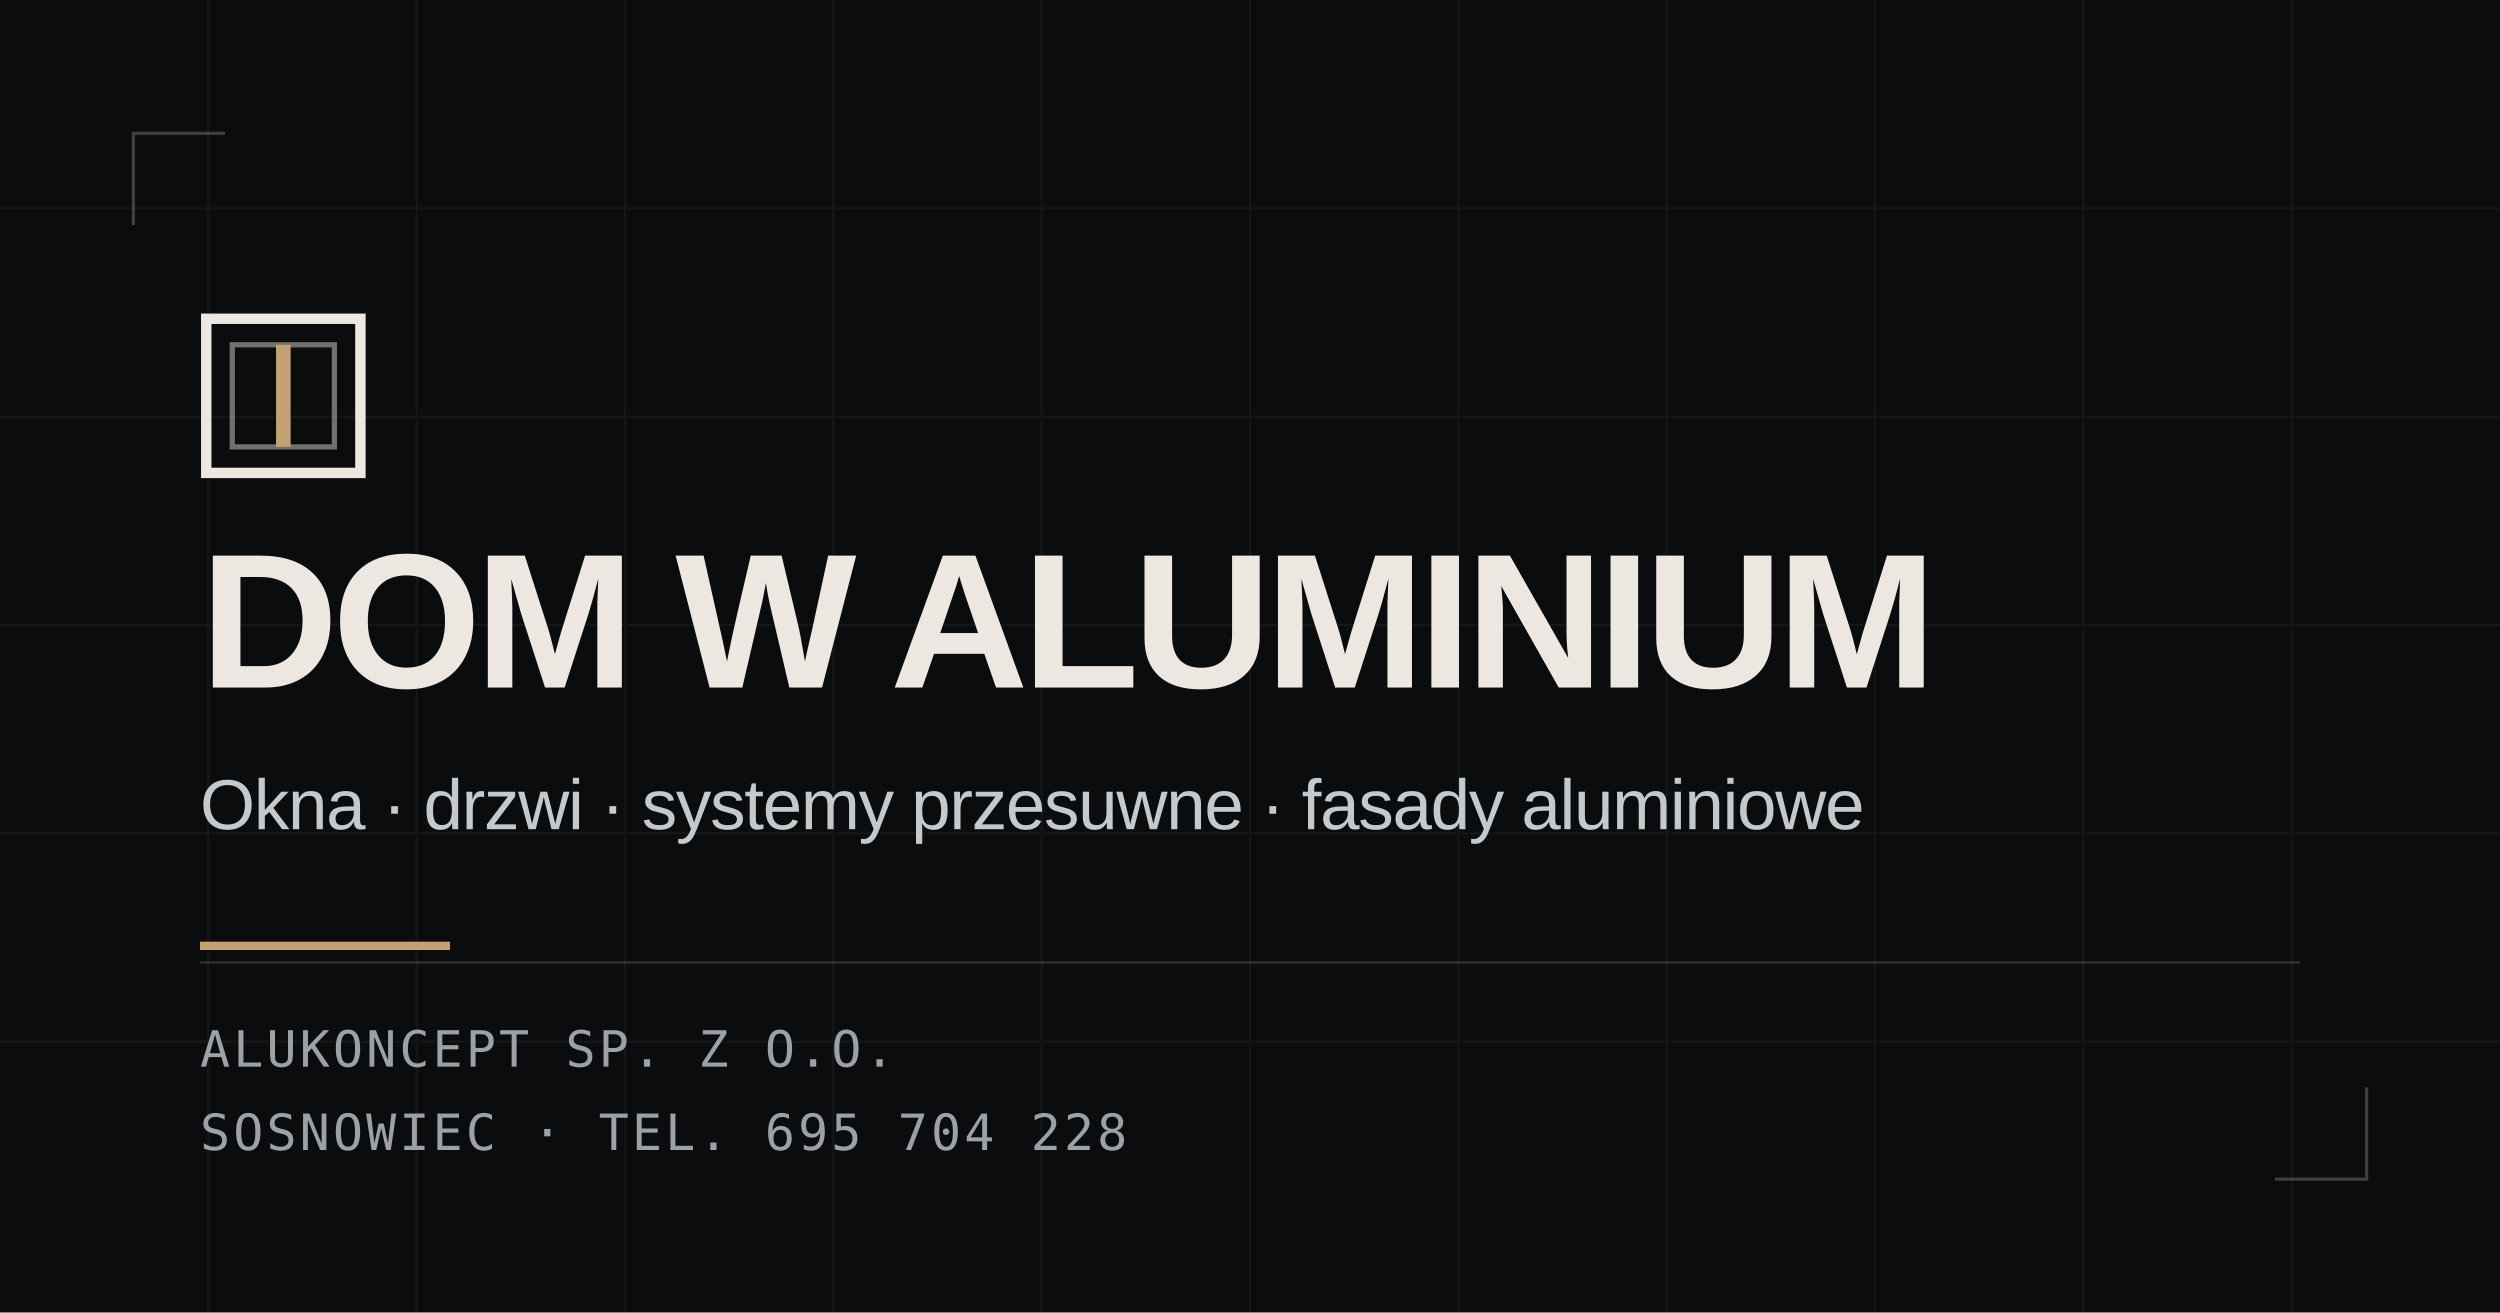
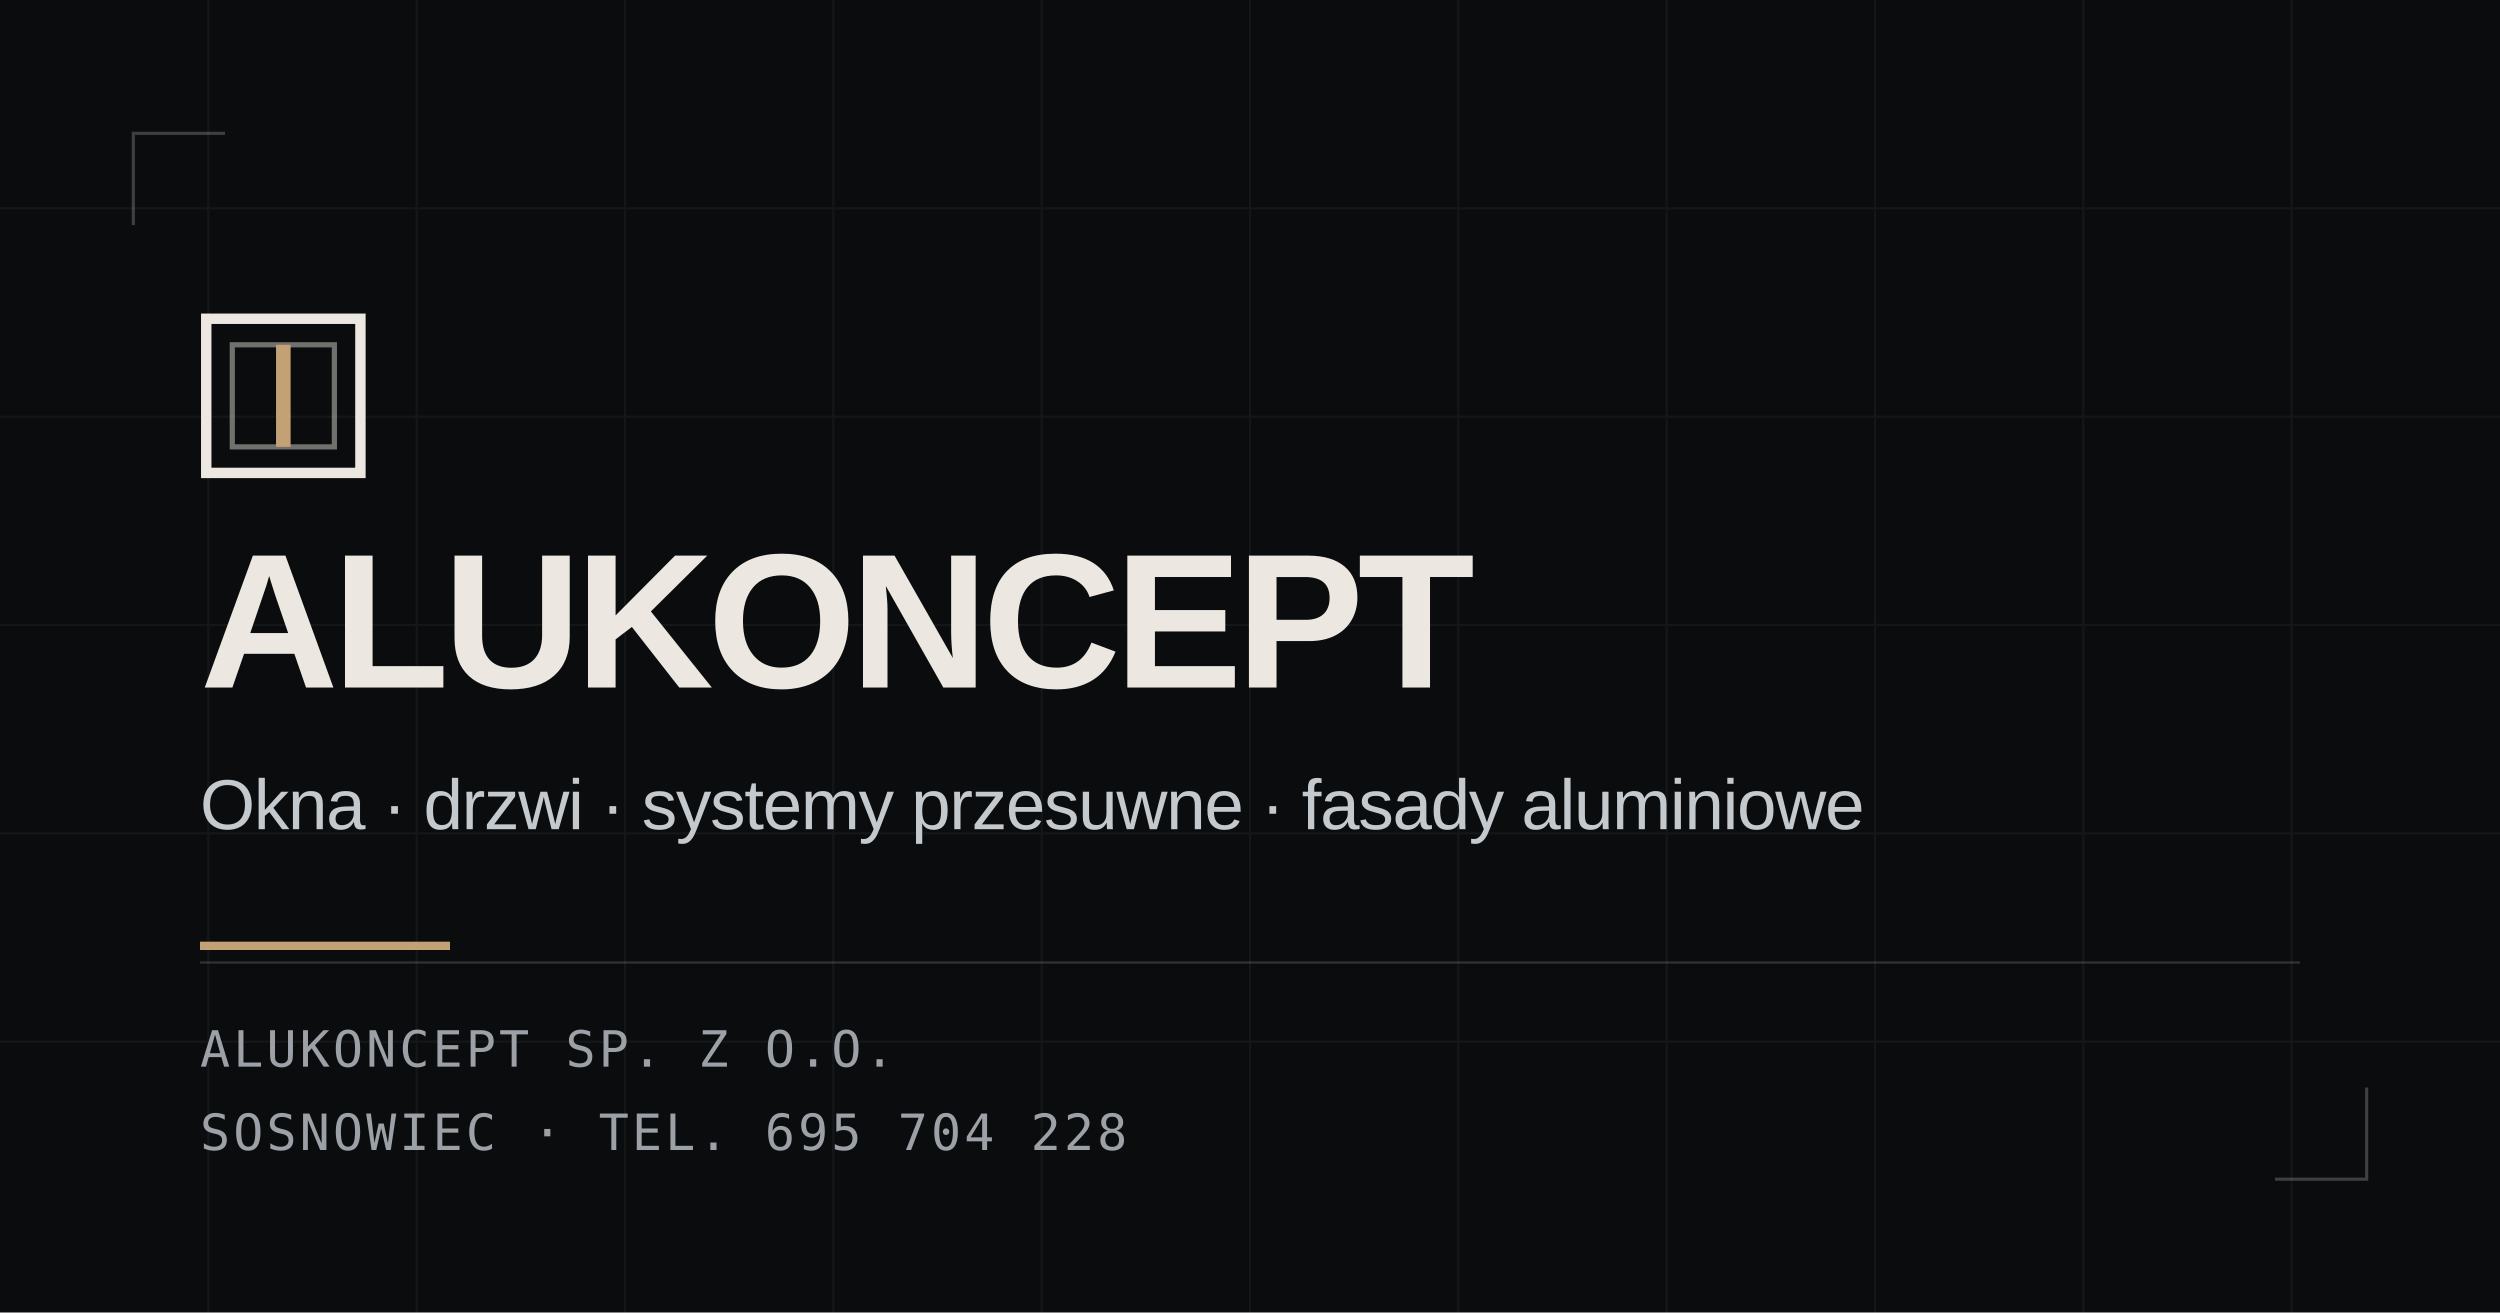
- <svg xmlns="http://www.w3.org/2000/svg" width="1200" height="630" viewBox="0 0 1200 630" role="img" aria-label="Dom w Aluminium — stolarka aluminiowa, Alukoncept Sp. z o.o.">
+ <svg xmlns="http://www.w3.org/2000/svg" width="1200" height="630" viewBox="0 0 1200 630" role="img" aria-label="Alukoncept Sp. z o.o. – stolarka aluminiowa">
  <rect width="1200" height="630" fill="#0b0c0d" />
  <g stroke="#ece8e1" stroke-width="1" opacity="0.05">
    <path d="M100 0V630M200 0V630M300 0V630M400 0V630M500 0V630M600 0V630M700 0V630M800 0V630M900 0V630M1000 0V630M1100 0V630" />
    <path d="M0 100H1200M0 200H1200M0 300H1200M0 400H1200M0 500H1200" />
  </g>
  <g stroke="#9ba1a6" stroke-width="1.5" opacity="0.35" fill="none">
    <path d="M64 108V64H108" />
    <path d="M1136 522v44h-44" />
  </g>
  <g transform="translate(96,150)">
    <rect x="3" y="3" width="74" height="74" fill="none" stroke="#ece8e1" stroke-width="5" />
    <rect x="15.5" y="15.5" width="49" height="49" fill="none" stroke="#ece8e1" stroke-width="2.5" opacity="0.45" />
    <rect x="36.5" y="15.5" width="7" height="49" fill="#c3a175" />
  </g>
-   <text x="96" y="330" font-family="Archivo, Helvetica Neue, Arial, sans-serif" font-size="92" font-weight="700" letter-spacing="-3" fill="#ece8e1">DOM W ALUMINIUM</text>
+   <text x="96" y="330" font-family="Archivo, Helvetica Neue, Arial, sans-serif" font-size="92" font-weight="700" letter-spacing="-3" fill="#ece8e1">ALUKONCEPT</text>
  <text x="96" y="398" font-family="Archivo, Helvetica Neue, Arial, sans-serif" font-size="34" font-weight="400" letter-spacing="-0.6" fill="#c4c9cd">
    Okna · drzwi · systemy przesuwne · fasady aluminiowe
  </text>
  <path d="M96 462H1104" stroke="#ece8e1" stroke-width="1" opacity="0.18" />
  <text x="96" y="512" font-family="IBM Plex Mono, Consolas, monospace" font-size="24" letter-spacing="1.5" fill="#9ba1a6">ALUKONCEPT SP. Z O.O.</text>
  <text x="96" y="552" font-family="IBM Plex Mono, Consolas, monospace" font-size="24" letter-spacing="1.5" fill="#9ba1a6">SOSNOWIEC · TEL. 695 704 228</text>
  <rect x="96" y="452" width="120" height="4" fill="#c3a175" />
</svg>
